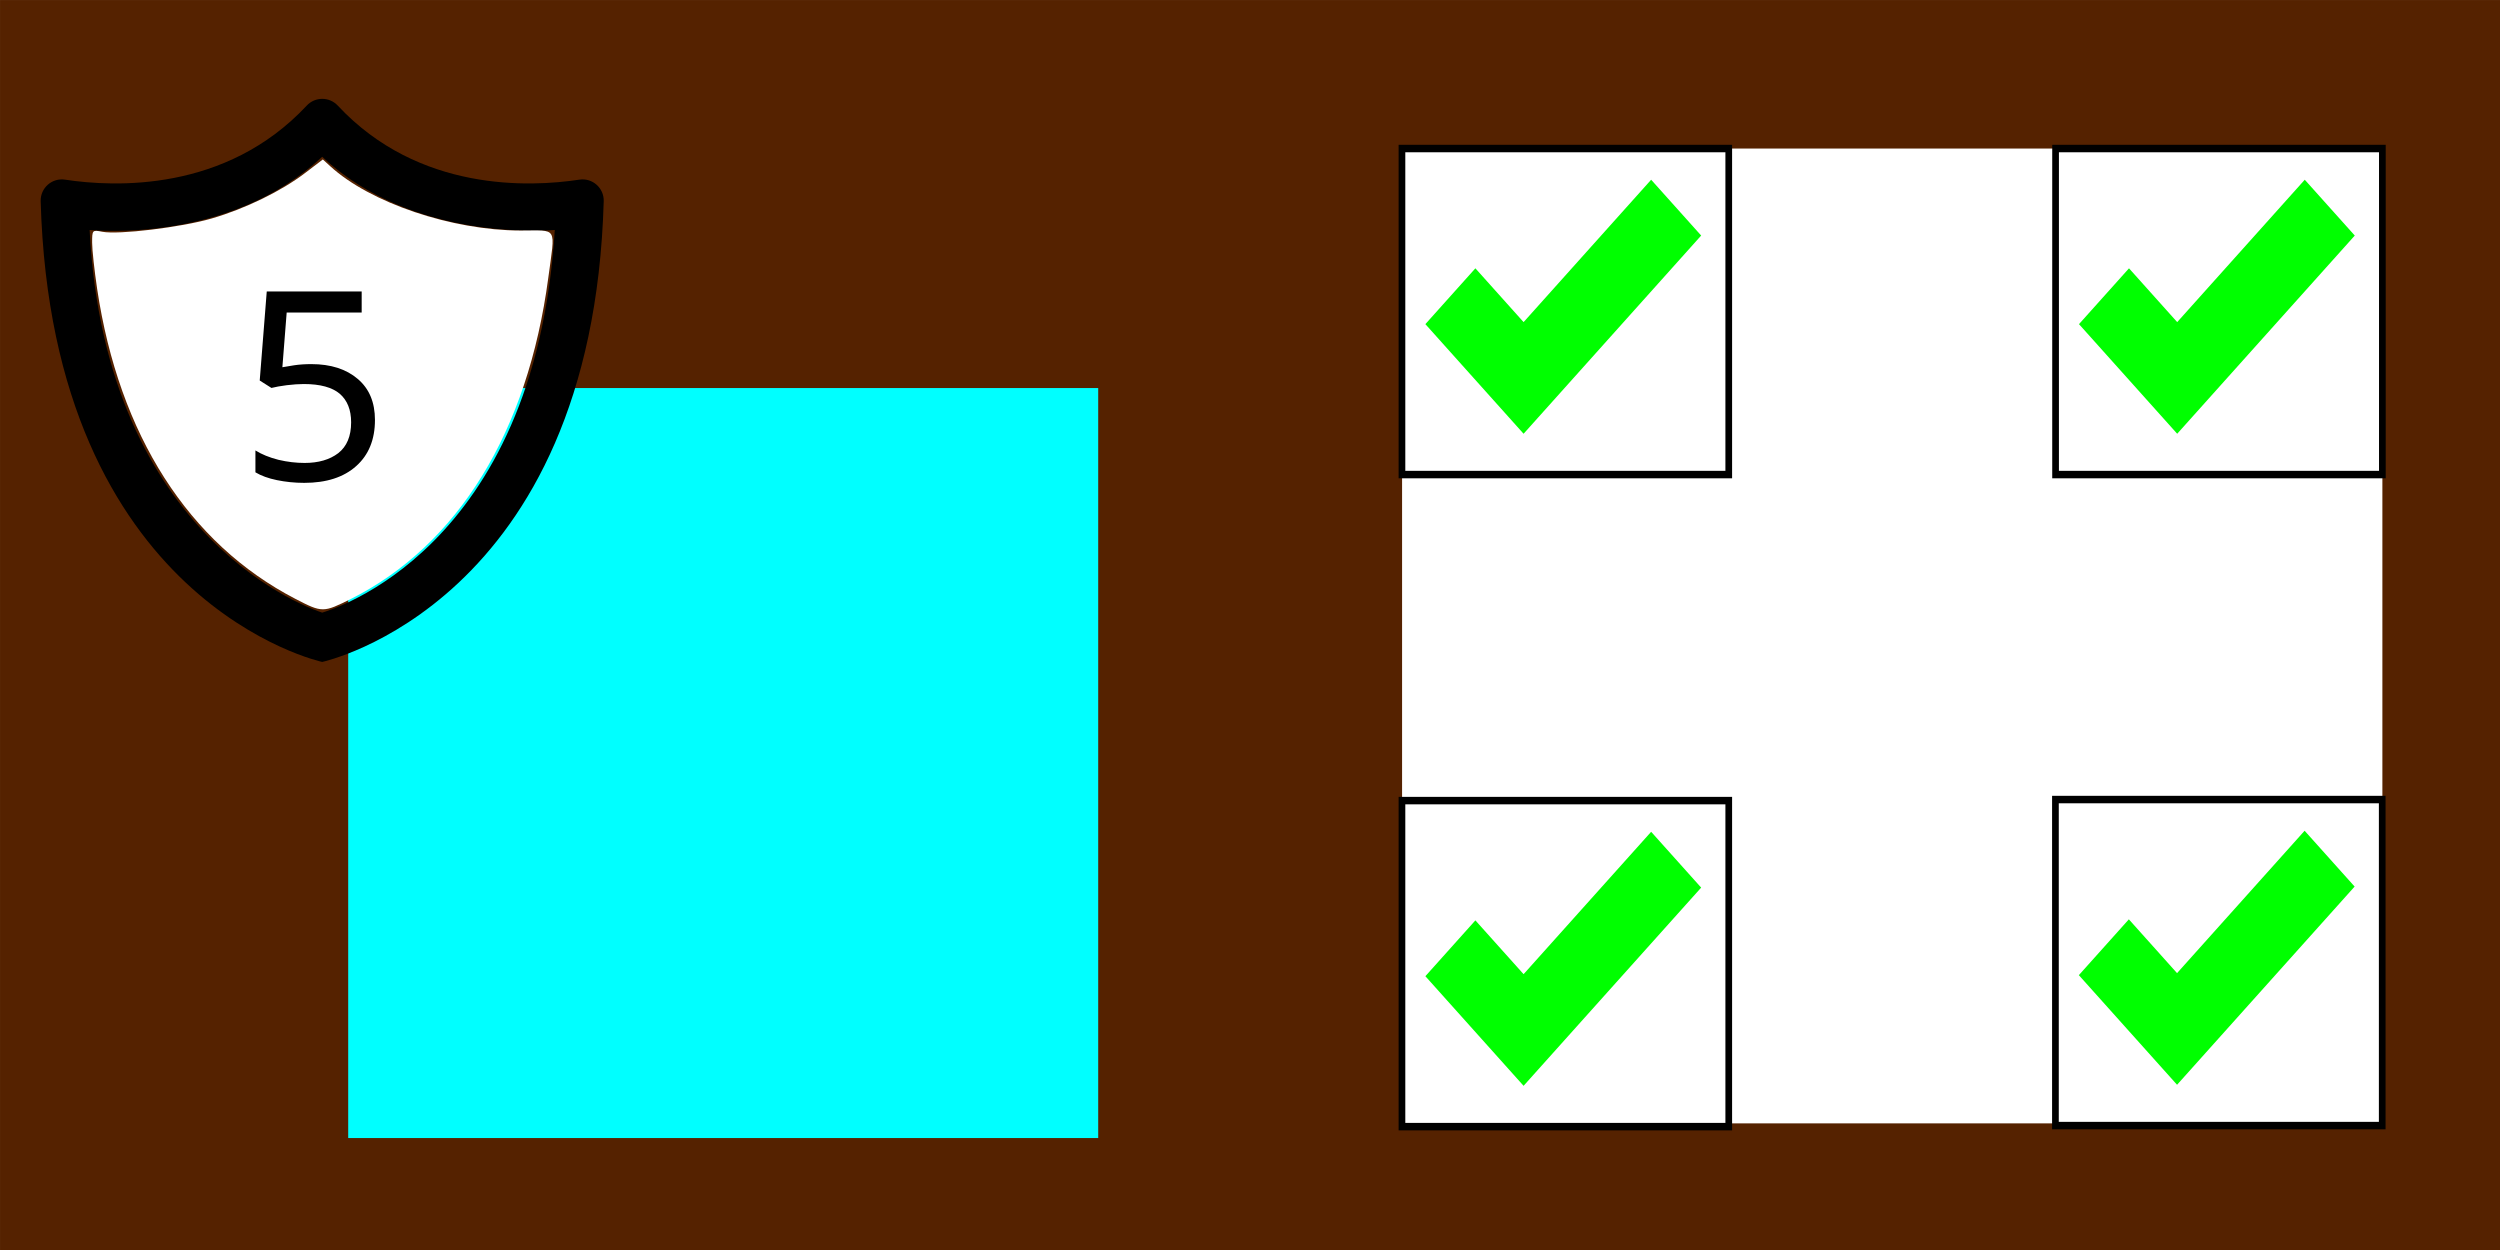
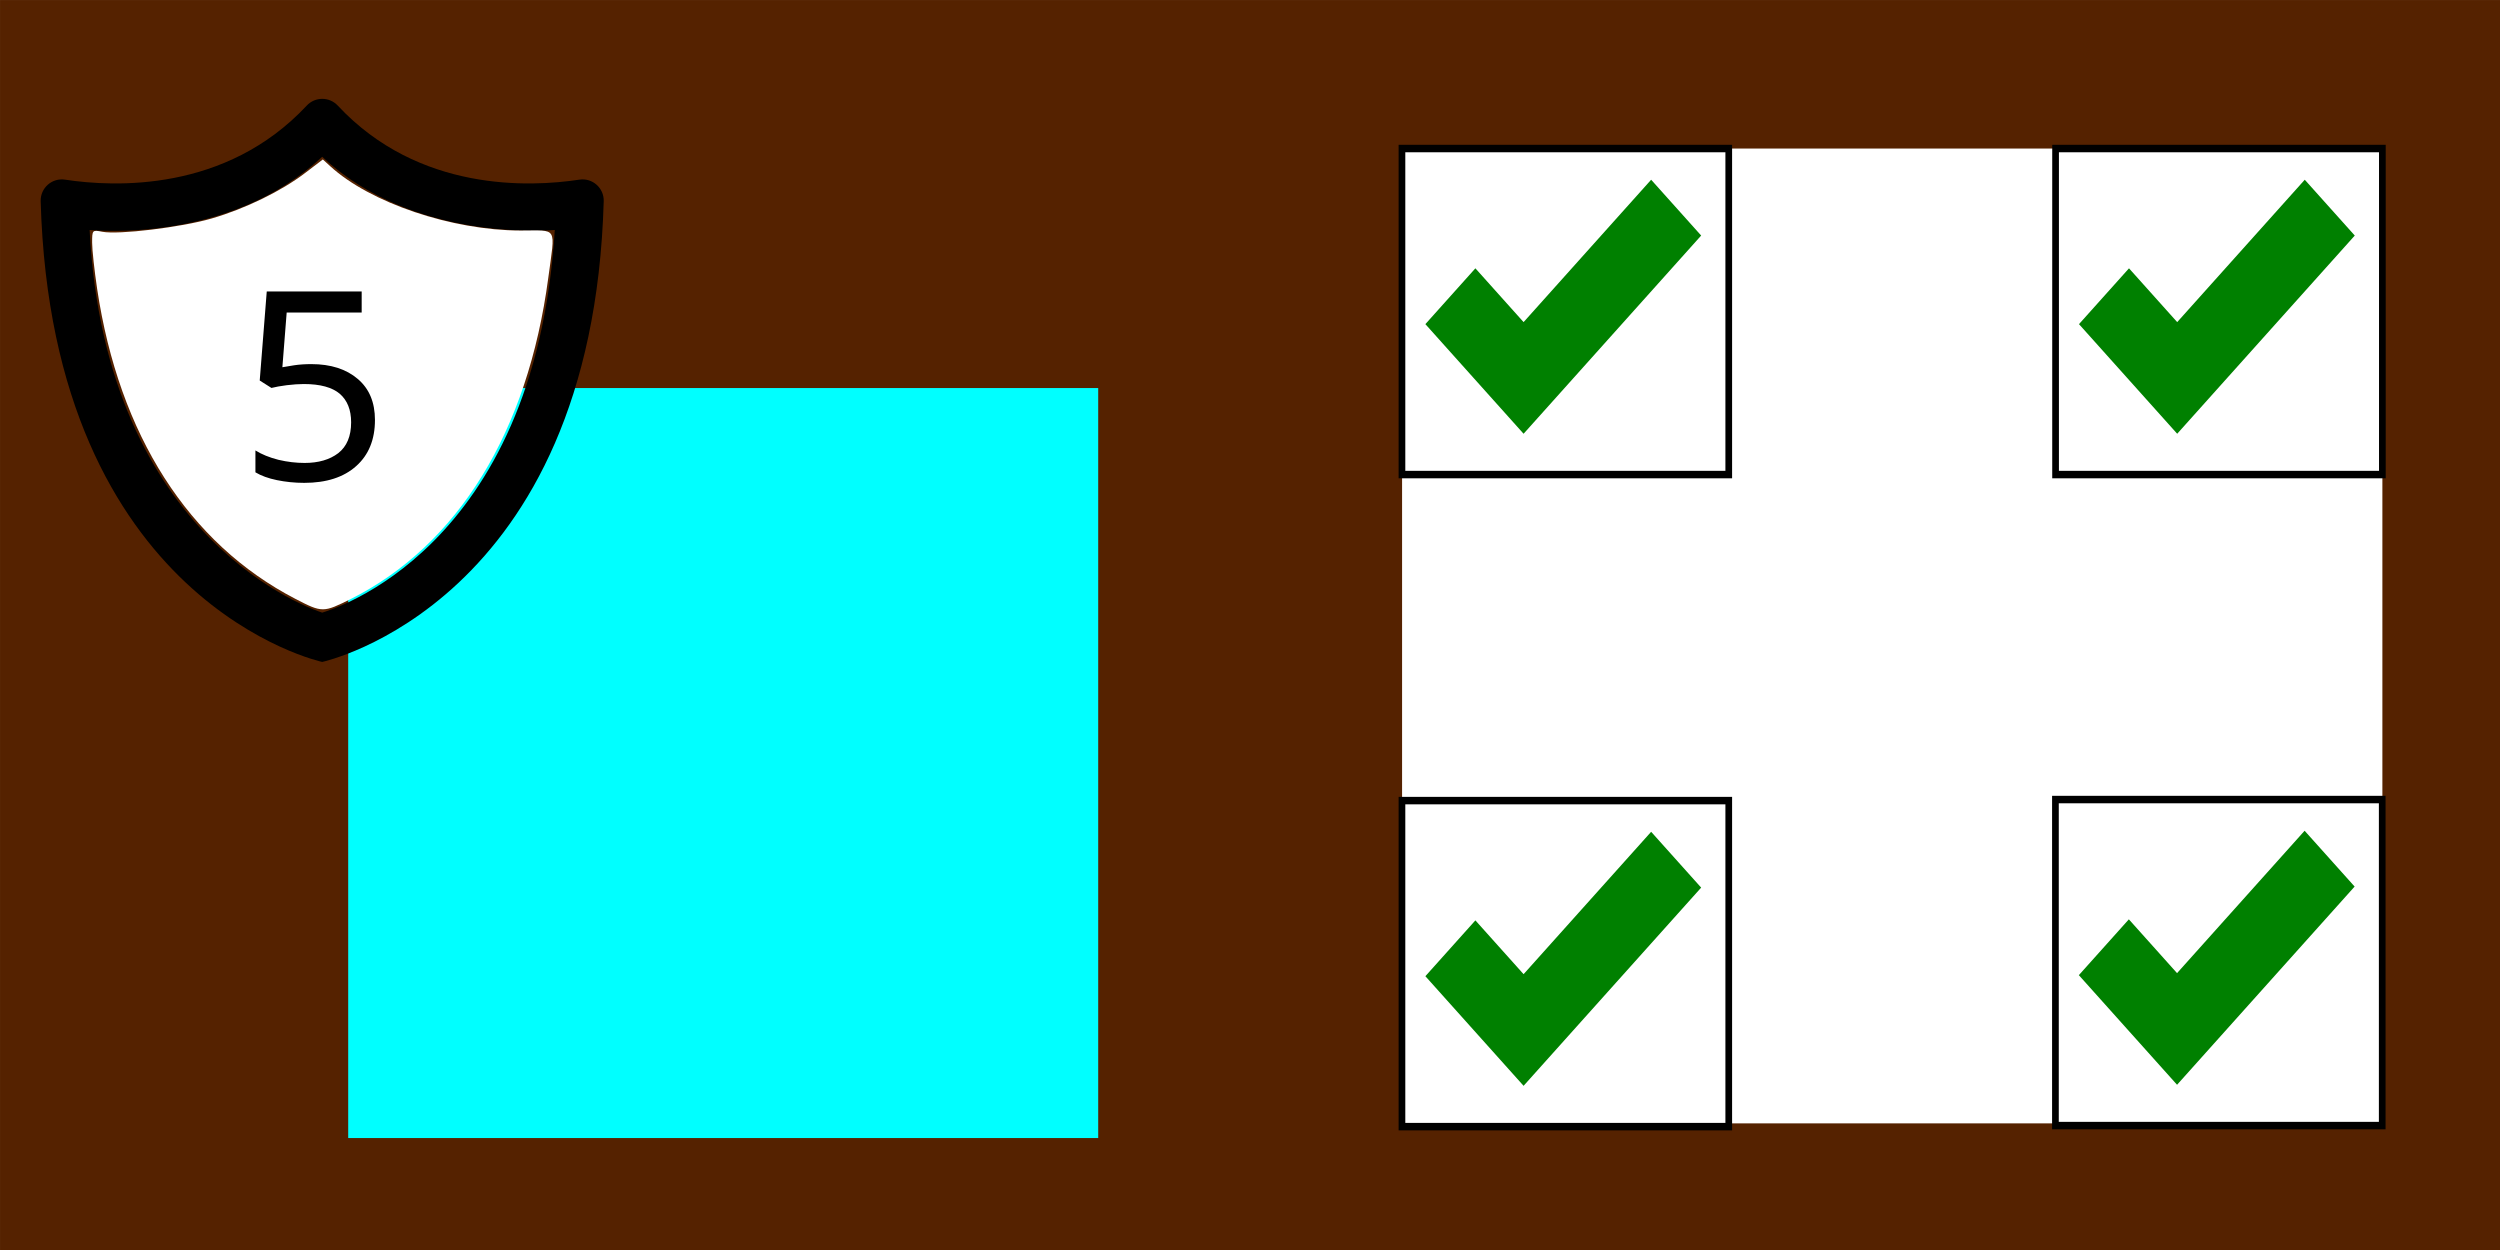
<svg xmlns="http://www.w3.org/2000/svg" viewBox="0 0 100 50" version="1.1" id="svg8">
  <defs id="defs2" />
  <g id="layer1" transform="translate(-15.76167,-6.75917)">
    <g id="g31" transform="matrix(1.403254,0,0,2.041733,-41.71221,-146.0861)" style="fill:#552200">
      <rect style="fill:#552200;stroke-width:0.188" id="rect26" width="71.263" height="24.489" x="40.958" y="74.861" />
    </g>
    <rect style="fill:#ffffff;stroke-width:0.259" id="rect964" width="39.212" height="38.993" x="71.845" y="12.701" />
    <g id="g645-5" transform="matrix(1.168369,0,0,1.304125,20.86068,-6.558536)">
      <g id="g4177">
        <rect style="fill:#ffffff;stroke:#000000;stroke-width:0.229;stroke-miterlimit:4;stroke-dasharray:none;stroke-opacity:1" id="rect321-6-0" width="11.188" height="10" x="43.633" y="34.768" />
        <g id="g4169">
          <g id="g4163">
-             <g id="g581-36" style="fill:#00ff00" transform="matrix(0.01905787,0,0,0.01905787,44.43452,34.89956)">
-               <g id="g579-1" style="fill:#00ff00">
-                 <polygon points="405.584,43.295 176.428,272.452 89.84,185.865 0,275.706 86.588,362.293 176.428,452.131 266.266,362.293 495.426,133.133 " id="polygon577-0" style="fill:#00ff00" />
+             <g id="g581-36" style="fill:#008000" transform="matrix(0.01905787,0,0,0.01905787,44.43452,34.89956)">
+               <g id="g579-1" style="fill:#008000">
+                 <polygon points="405.584,43.295 176.428,272.452 89.84,185.865 0,275.706 86.588,362.293 176.428,452.131 266.266,362.293 495.426,133.133 " id="polygon577-0" style="fill:#008000" />
              </g>
            </g>
          </g>
        </g>
      </g>
    </g>
    <g id="g645-5-4" transform="matrix(1.168369,0,0,1.304125,20.86068,-32.64103)">
      <g id="g4177-7">
        <rect style="fill:#ffffff;stroke:#000000;stroke-width:0.229;stroke-miterlimit:4;stroke-dasharray:none;stroke-opacity:1" id="rect321-6-0-6" width="11.188" height="10" x="43.633" y="34.768" />
        <g id="g4169-31">
          <g id="g4163-7">
-             <g id="g581-36-5" style="fill:#00ff00" transform="matrix(0.01905787,0,0,0.01905787,44.43452,34.89956)">
-               <g id="g579-1-9" style="fill:#00ff00">
-                 <polygon points="86.588,362.293 176.428,452.131 266.266,362.293 495.426,133.133 405.584,43.295 176.428,272.452 89.84,185.865 0,275.706 " id="polygon577-0-6" style="fill:#00ff00" />
+             <g id="g581-36-5" style="fill:#008000" transform="matrix(0.01905787,0,0,0.01905787,44.43452,34.89956)">
+               <g id="g579-1-9" style="fill:#008000">
+                 <polygon points="86.588,362.293 176.428,452.131 266.266,362.293 495.426,133.133 405.584,43.295 176.428,272.452 89.84,185.865 0,275.706 " id="polygon577-0-6" style="fill:#008000" />
              </g>
            </g>
          </g>
        </g>
      </g>
    </g>
    <g id="g645-5-4-8" transform="matrix(1.168369,0,0,1.304125,47.00515,-32.64103)">
      <g id="g4177-7-5">
        <rect style="fill:#ffffff;stroke:#000000;stroke-width:0.229;stroke-miterlimit:4;stroke-dasharray:none;stroke-opacity:1" id="rect321-6-0-6-9" width="11.188" height="10" x="43.633" y="34.768" />
        <g id="g4169-31-7">
          <g id="g4163-7-53">
-             <g id="g581-36-5-8" style="fill:#00ff00" transform="matrix(0.01905787,0,0,0.01905787,44.43452,34.89956)">
-               <g id="g579-1-9-8" style="fill:#00ff00">
-                 <polygon points="89.84,185.865 0,275.706 86.588,362.293 176.428,452.131 266.266,362.293 495.426,133.133 405.584,43.295 176.428,272.452 " id="polygon577-0-6-3" style="fill:#00ff00" />
+             <g id="g581-36-5-8" style="fill:#008000" transform="matrix(0.01905787,0,0,0.01905787,44.43452,34.89956)">
+               <g id="g579-1-9-8" style="fill:#008000">
+                 <polygon points="89.84,185.865 0,275.706 86.588,362.293 176.428,452.131 266.266,362.293 495.426,133.133 405.584,43.295 176.428,272.452 " id="polygon577-0-6-3" style="fill:#008000" />
              </g>
            </g>
          </g>
        </g>
      </g>
    </g>
    <g id="g645-5-4-6" transform="matrix(1.168369,0,0,1.304125,46.99947,-6.600433)">
      <g id="g4177-7-0">
        <rect style="fill:#ffffff;stroke:#000000;stroke-width:0.229;stroke-miterlimit:4;stroke-dasharray:none;stroke-opacity:1" id="rect321-6-0-6-4" width="11.188" height="10" x="43.633" y="34.768" />
        <g id="g4169-31-88">
          <g id="g4163-7-8">
-             <g id="g581-36-5-9" style="fill:#00ff00" transform="matrix(0.01905787,0,0,0.01905787,44.43452,34.89956)">
-               <g id="g579-1-9-7" style="fill:#00ff00">
-                 <polygon points="176.428,272.452 89.84,185.865 0,275.706 86.588,362.293 176.428,452.131 266.266,362.293 495.426,133.133 405.584,43.295 " id="polygon577-0-6-7" style="fill:#00ff00" />
+             <g id="g581-36-5-9" style="fill:#008000" transform="matrix(0.01905787,0,0,0.01905787,44.43452,34.89956)">
+               <g id="g579-1-9-7" style="fill:#008000">
+                 <polygon points="176.428,272.452 89.84,185.865 0,275.706 86.588,362.293 176.428,452.131 266.266,362.293 495.426,133.133 405.584,43.295 " id="polygon577-0-6-7" style="fill:#008000" />
              </g>
            </g>
          </g>
        </g>
      </g>
    </g>
    <rect style="fill:#00ffff;stroke-width:0.265" id="rect970" width="30" height="30" x="29.69" y="22.281" />
    <g id="g1516" transform="translate(-1.040828,-9.250455)">
      <g id="g71" transform="translate(1.060025,4.298518)">
        <g id="g419" transform="matrix(0.04596369,0,0,0.04596369,16.86357,15.1608)">
          <g id="g417">
            <path d="m 256,458.1 c -5.9,-2 -188.4,-60.9 -202.4,-333 7,0.5 122.3,11.2 202.4,-63.7 78.9,73.8 195.4,64.1 202.4,63.7 -17.2,280.2 -196.5,331 -202.4,333 z M 479.7,81.3 C 437,87.8 340,92.3 269.6,16.9 262.3,9 249.8,9 242.5,16.9 172,92.3 75,87.8 32.3,81.3 20.9,79.5 10.7,88.5 11,100 c 9.9,350.5 245,401 245,401 0,0 235.1,-50.4 245,-401 0.3,-11.5 -9.9,-20.5 -21.3,-18.7 z" id="path415" />
          </g>
        </g>
        <path style="fill:#ffffff;stroke-width:0.134" d="m 27.561,35.667 c -4.275,-2.214 -7.056,-6.559 -7.932,-12.395 -0.11,-0.735 -0.201,-1.569 -0.201,-1.854 -7.68e-4,-0.505 0.009,-0.516 0.403,-0.437 0.64,0.128 3.158,-0.176 4.374,-0.529 1.342,-0.389 2.789,-1.094 3.745,-1.824 l 0.706,-0.539 0.297,0.272 c 1.594,1.462 4.869,2.568 7.613,2.571 1.509,0.002 1.388,-0.206 1.108,1.891 -0.819,6.15 -3.611,10.694 -7.89,12.842 -1.109,0.557 -1.152,0.557 -2.223,0.002 z" id="path476" />
      </g>
      <text xml:space="preserve" style="font-style:normal;font-weight:normal;font-size:10.583px;line-height:1.25;font-family:sans-serif;fill:#000000;fill-opacity:1;stroke:none;stroke-width:0.265" x="26.349" y="35.216" id="text962">
        <tspan id="tspan960" x="26.349" y="35.216" style="stroke-width:0.265">5</tspan>
      </text>
    </g>
    <g id="g1223" transform="matrix(0.05847065,0,0,0.05847065,32.2487,25.34699)" />
    <g id="g1221" transform="matrix(0.05847065,0,0,0.05847065,32.2487,25.34699)" />
    <g id="g1219" transform="matrix(0.05847065,0,0,0.05847065,32.2487,25.34699)" />
    <g id="g1217" transform="matrix(0.05847065,0,0,0.05847065,32.2487,25.34699)" />
    <g id="g1215" transform="matrix(0.05847065,0,0,0.05847065,32.2487,25.34699)" />
    <g id="g1213" transform="matrix(0.05847065,0,0,0.05847065,32.2487,25.34699)" />
    <g id="g1211" transform="matrix(0.05847065,0,0,0.05847065,32.2487,25.34699)" />
    <g id="g1209" transform="matrix(0.05847065,0,0,0.05847065,32.2487,25.34699)" />
    <g id="g1207" transform="matrix(0.05847065,0,0,0.05847065,32.2487,25.34699)" />
    <g id="g1205" transform="matrix(0.05847065,0,0,0.05847065,32.2487,25.34699)" />
    <g id="g1203" transform="matrix(0.05847065,0,0,0.05847065,32.2487,25.34699)" />
    <g id="g1201" transform="matrix(0.05847065,0,0,0.05847065,32.2487,25.34699)" />
    <g id="g1199" transform="matrix(0.05847065,0,0,0.05847065,32.2487,25.34699)" />
    <g id="g1197" transform="matrix(0.05847065,0,0,0.05847065,32.2487,25.34699)" />
    <g id="g1195" transform="matrix(0.05847065,0,0,0.05847065,32.2487,25.34699)" />
    <g id="g1615" transform="matrix(0.02004772,0,0,0.02004772,88.6036,34.64285)" />
    <g id="g1617" transform="matrix(0.02004772,0,0,0.02004772,88.6036,34.64285)" />
    <g id="g1619" transform="matrix(0.02004772,0,0,0.02004772,88.6036,34.64285)" />
    <g id="g1621" transform="matrix(0.02004772,0,0,0.02004772,88.6036,34.64285)" />
    <g id="g1623" transform="matrix(0.02004772,0,0,0.02004772,88.6036,34.64285)" />
    <g id="g1625" transform="matrix(0.02004772,0,0,0.02004772,88.6036,34.64285)" />
    <g id="g1627" transform="matrix(0.02004772,0,0,0.02004772,88.6036,34.64285)" />
    <g id="g1629" transform="matrix(0.02004772,0,0,0.02004772,88.6036,34.64285)" />
    <g id="g1631" transform="matrix(0.02004772,0,0,0.02004772,88.6036,34.64285)" />
    <g id="g1633" transform="matrix(0.02004772,0,0,0.02004772,88.6036,34.64285)" />
    <g id="g1635" transform="matrix(0.02004772,0,0,0.02004772,88.6036,34.64285)" />
    <g id="g1637" transform="matrix(0.02004772,0,0,0.02004772,88.6036,34.64285)" />
    <g id="g1639" transform="matrix(0.02004772,0,0,0.02004772,88.6036,34.64285)" />
    <g id="g1641" transform="matrix(0.02004772,0,0,0.02004772,88.6036,34.64285)" />
    <g id="g1643" transform="matrix(0.02004772,0,0,0.02004772,88.6036,34.64285)" />
  </g>
</svg>
